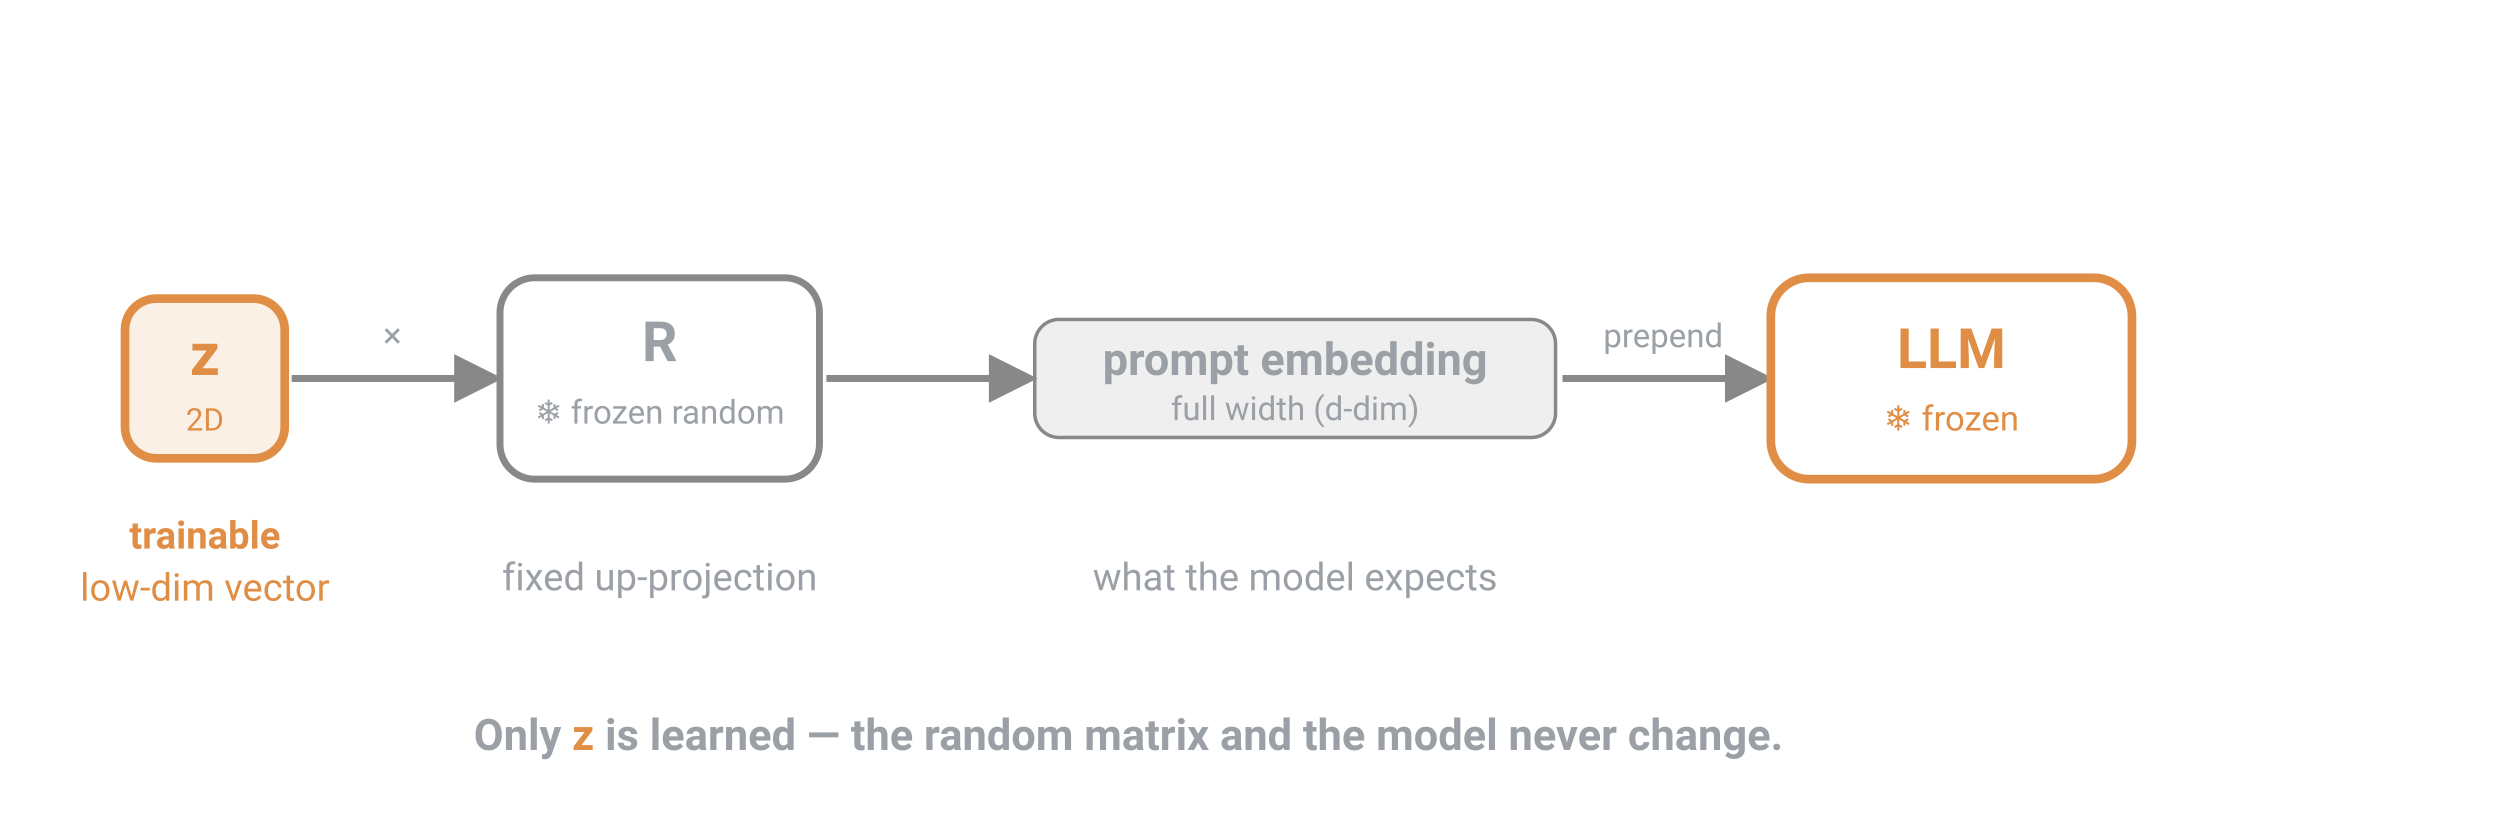
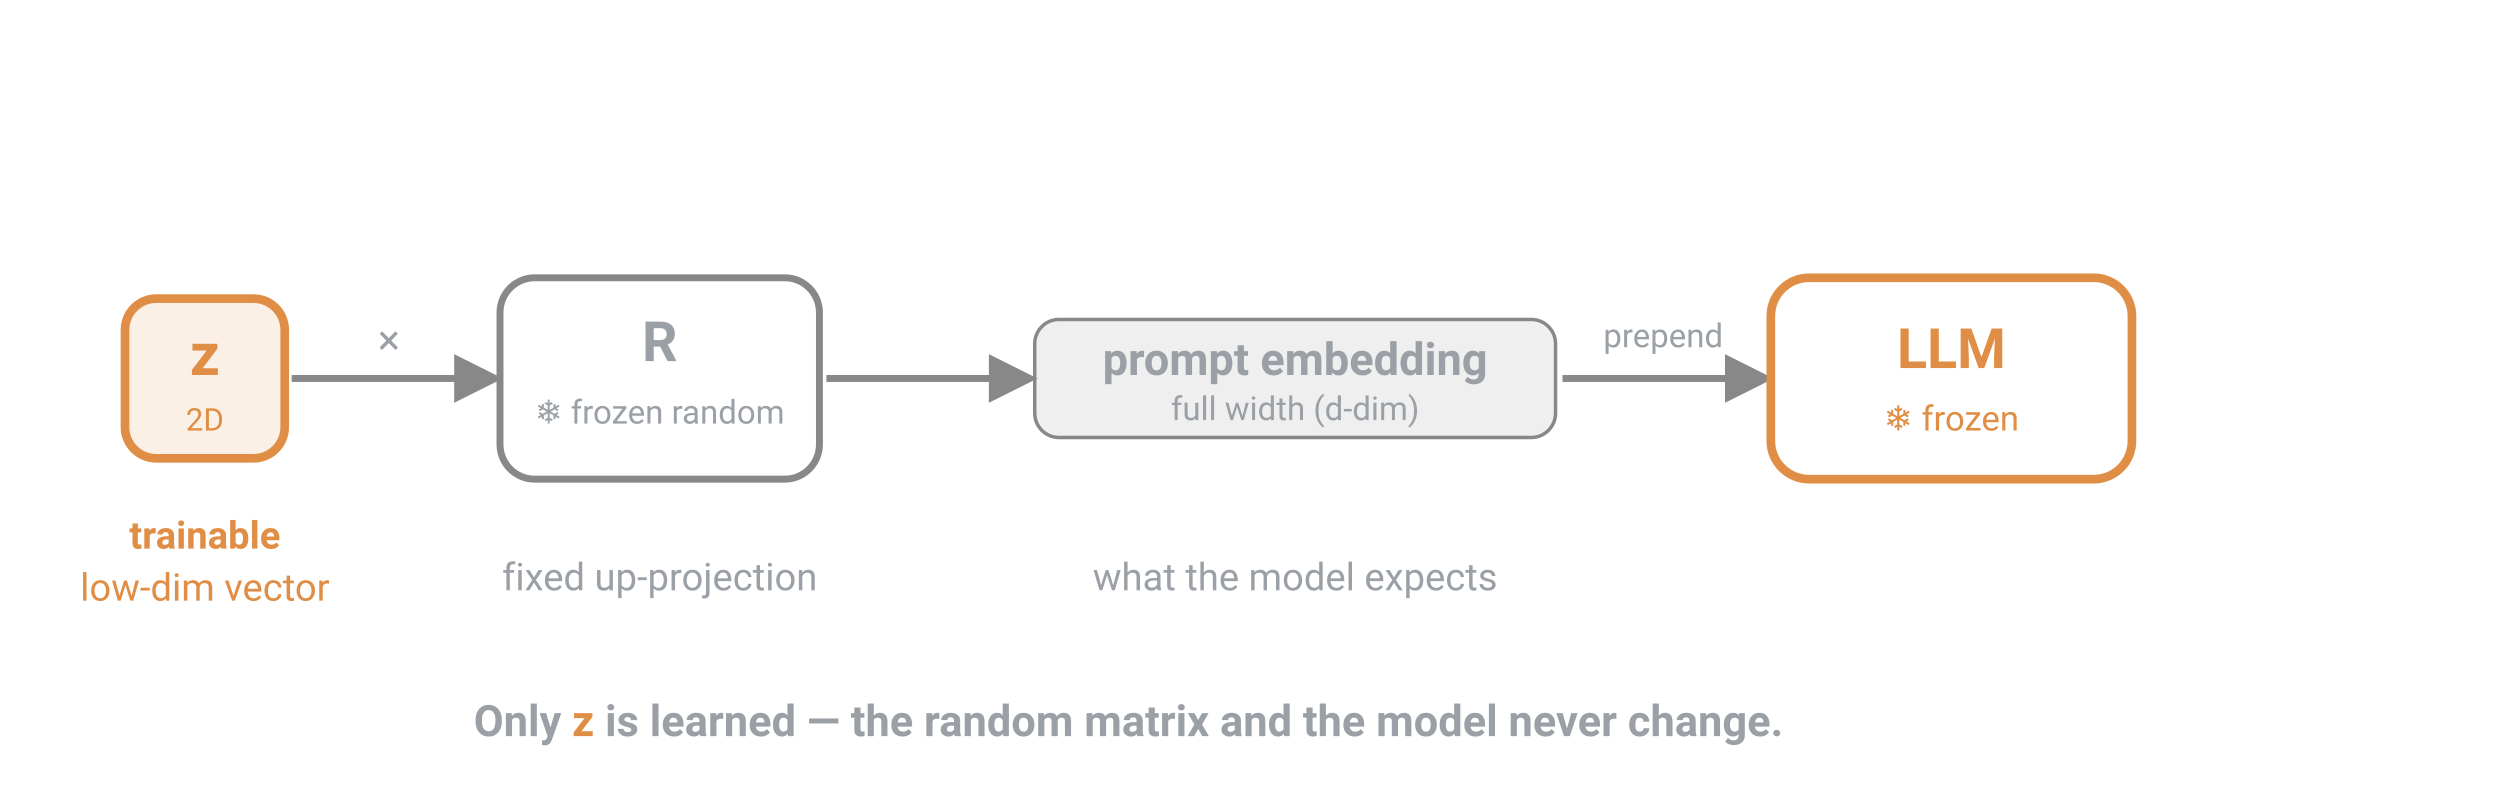
- <svg xmlns="http://www.w3.org/2000/svg" viewBox="0 0 720 240" font-family="-apple-system, BlinkMacSystemFont, 'Segoe UI', Roboto, sans-serif" role="img" aria-label="A tiny trainable low-dimensional vector z is up-projected by a frozen random matrix R into a full-width prompt embedding, which is fed to a frozen language model. Only z is learned.">
+ <svg xmlns="http://www.w3.org/2000/svg" viewBox="0 0 720 230" font-family="-apple-system, BlinkMacSystemFont, 'Segoe UI', Roboto, sans-serif" role="img" aria-label="A tiny trainable low-dimensional vector z is up-projected by a frozen random matrix R into a full-width prompt embedding, which is fed to a frozen language model. Only z is learned.">
  <defs>
    <marker id="up" viewBox="0 0 10 10" refX="8" refY="5" markerWidth="7" markerHeight="7" orient="auto-start-reverse">
      <path d="M0 0 L10 5 L0 10 z" fill="#888" />
    </marker>
  </defs>
  <rect x="36" y="86" width="46" height="46" rx="9" fill="#e08e4522" stroke="#e08e45" stroke-width="2.5" />
  <text x="59" y="108" text-anchor="middle" font-size="17" font-weight="700" fill="#e08e45">z</text>
  <text x="59" y="124" text-anchor="middle" font-size="9" fill="#e08e45">2D</text>
  <text x="59" y="158" text-anchor="middle" font-size="11" font-weight="600" fill="#e08e45">trainable</text>
  <text x="59" y="173" text-anchor="middle" font-size="11" fill="#e08e45">low-dim vector</text>
  <line x1="84" y1="109" x2="142" y2="109" stroke="#888" stroke-width="2" marker-end="url(#up)" />
-   <text x="113" y="100" text-anchor="middle" font-size="10" fill="#9aa0a6">×</text>
+   <text x="112" y="102" text-anchor="middle" font-size="12" fill="#9aa0a6">×</text>
  <rect x="144" y="80" width="92" height="58" rx="10" fill="none" stroke="#888" stroke-width="2" />
  <text x="190" y="104" text-anchor="middle" font-size="16" font-weight="700" fill="#9aa0a6">R</text>
  <text x="190" y="122" text-anchor="middle" font-size="9.5" fill="#9aa0a6">❄ frozen random</text>
  <text x="190" y="170" text-anchor="middle" font-size="11" fill="#9aa0a6">fixed up-projection</text>
  <line x1="238" y1="109" x2="296" y2="109" stroke="#888" stroke-width="2" marker-end="url(#up)" />
  <rect x="298" y="92" width="150" height="34" rx="7" fill="#88888822" stroke="#888" />
  <text x="373" y="108" text-anchor="middle" font-size="13" font-weight="600" fill="#9aa0a6">prompt embedding</text>
  <text x="373" y="121" text-anchor="middle" font-size="9.5" fill="#9aa0a6">full width (d-dim)</text>
  <text x="373" y="170" text-anchor="middle" font-size="11" fill="#9aa0a6">what the model expects</text>
  <line x1="450" y1="109" x2="508" y2="109" stroke="#888" stroke-width="2" marker-end="url(#up)" />
  <text x="479" y="100" text-anchor="middle" font-size="9.5" fill="#9aa0a6">prepend</text>
  <rect x="510" y="80" width="104" height="58" rx="11" fill="none" stroke="#e08e45" stroke-width="2.5" />
  <text x="562" y="106" text-anchor="middle" font-size="16" font-weight="700" fill="#e08e45">LLM</text>
  <text x="562" y="124" text-anchor="middle" font-size="10" fill="#e08e45">❄ frozen</text>
-   <text x="325" y="216" text-anchor="middle" font-size="12.5" font-weight="600" fill="#9aa0a6">Only <tspan fill="#e08e45">z</tspan> is learned — the random matrix and the model never change.</text>
+   <text x="325" y="212" text-anchor="middle" font-size="12.5" font-weight="600" fill="#9aa0a6">Only <tspan fill="#e08e45">z</tspan> is learned — the random matrix and the model never change.</text>
</svg>
